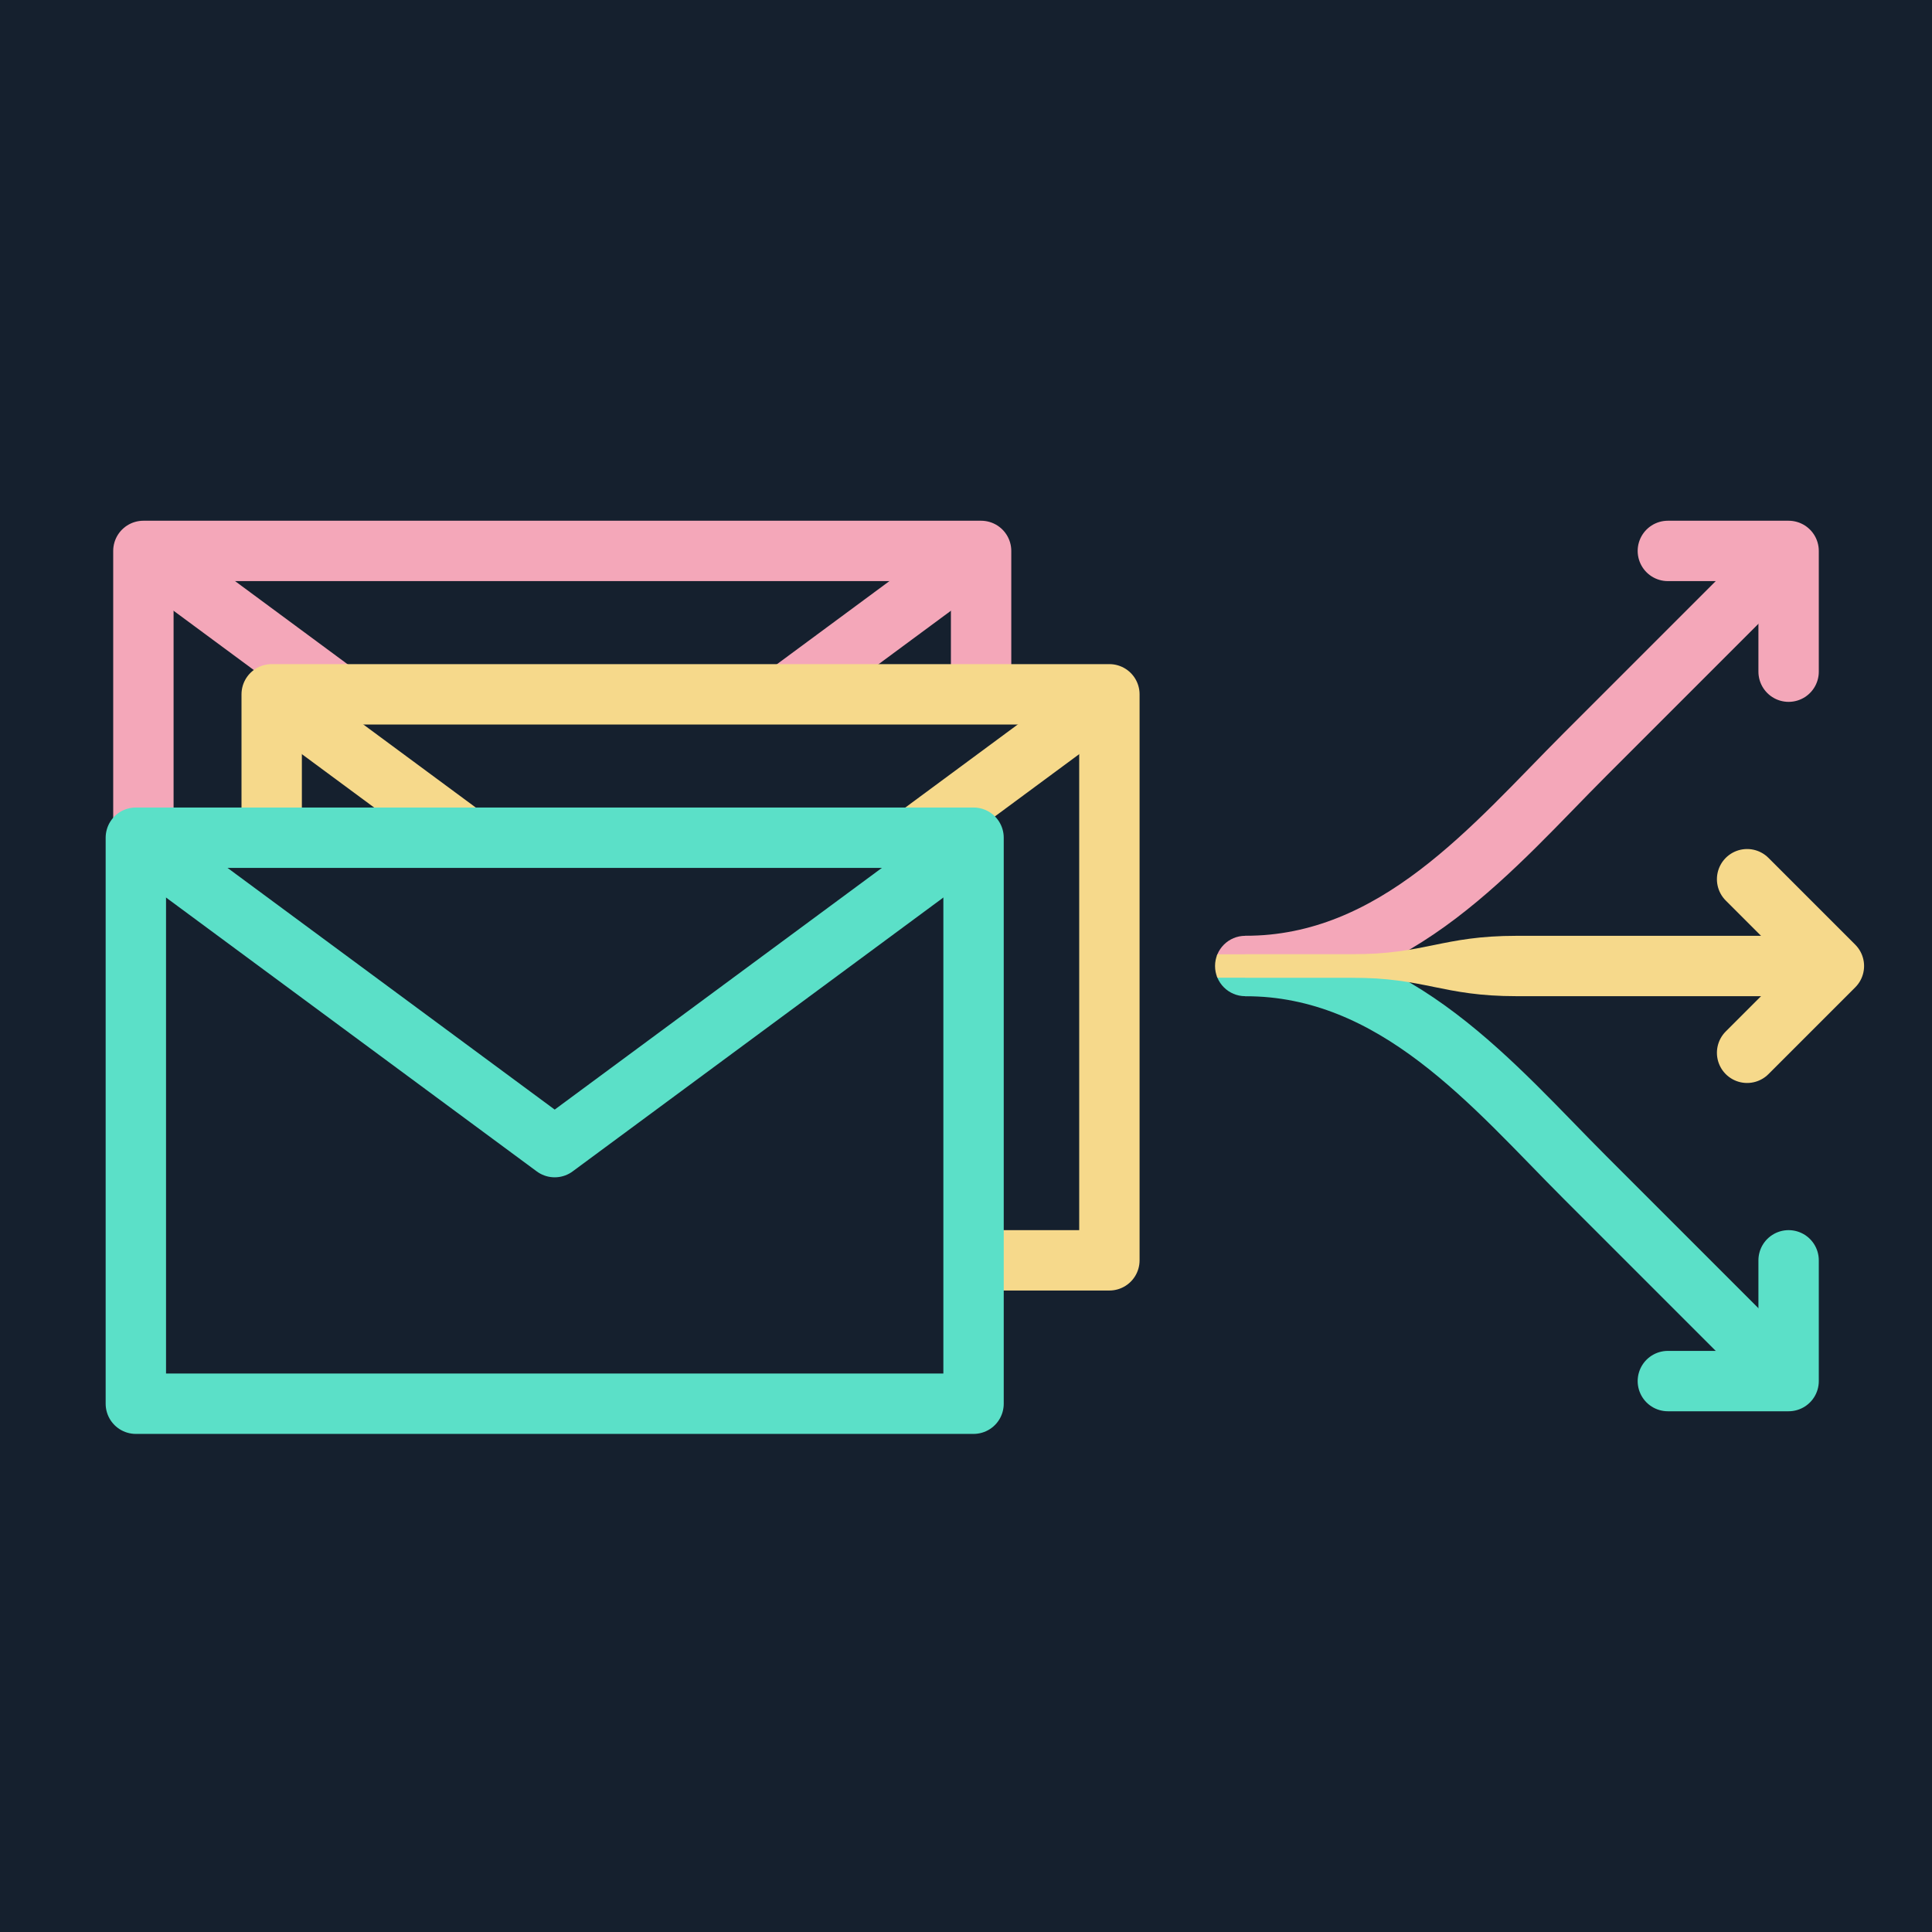
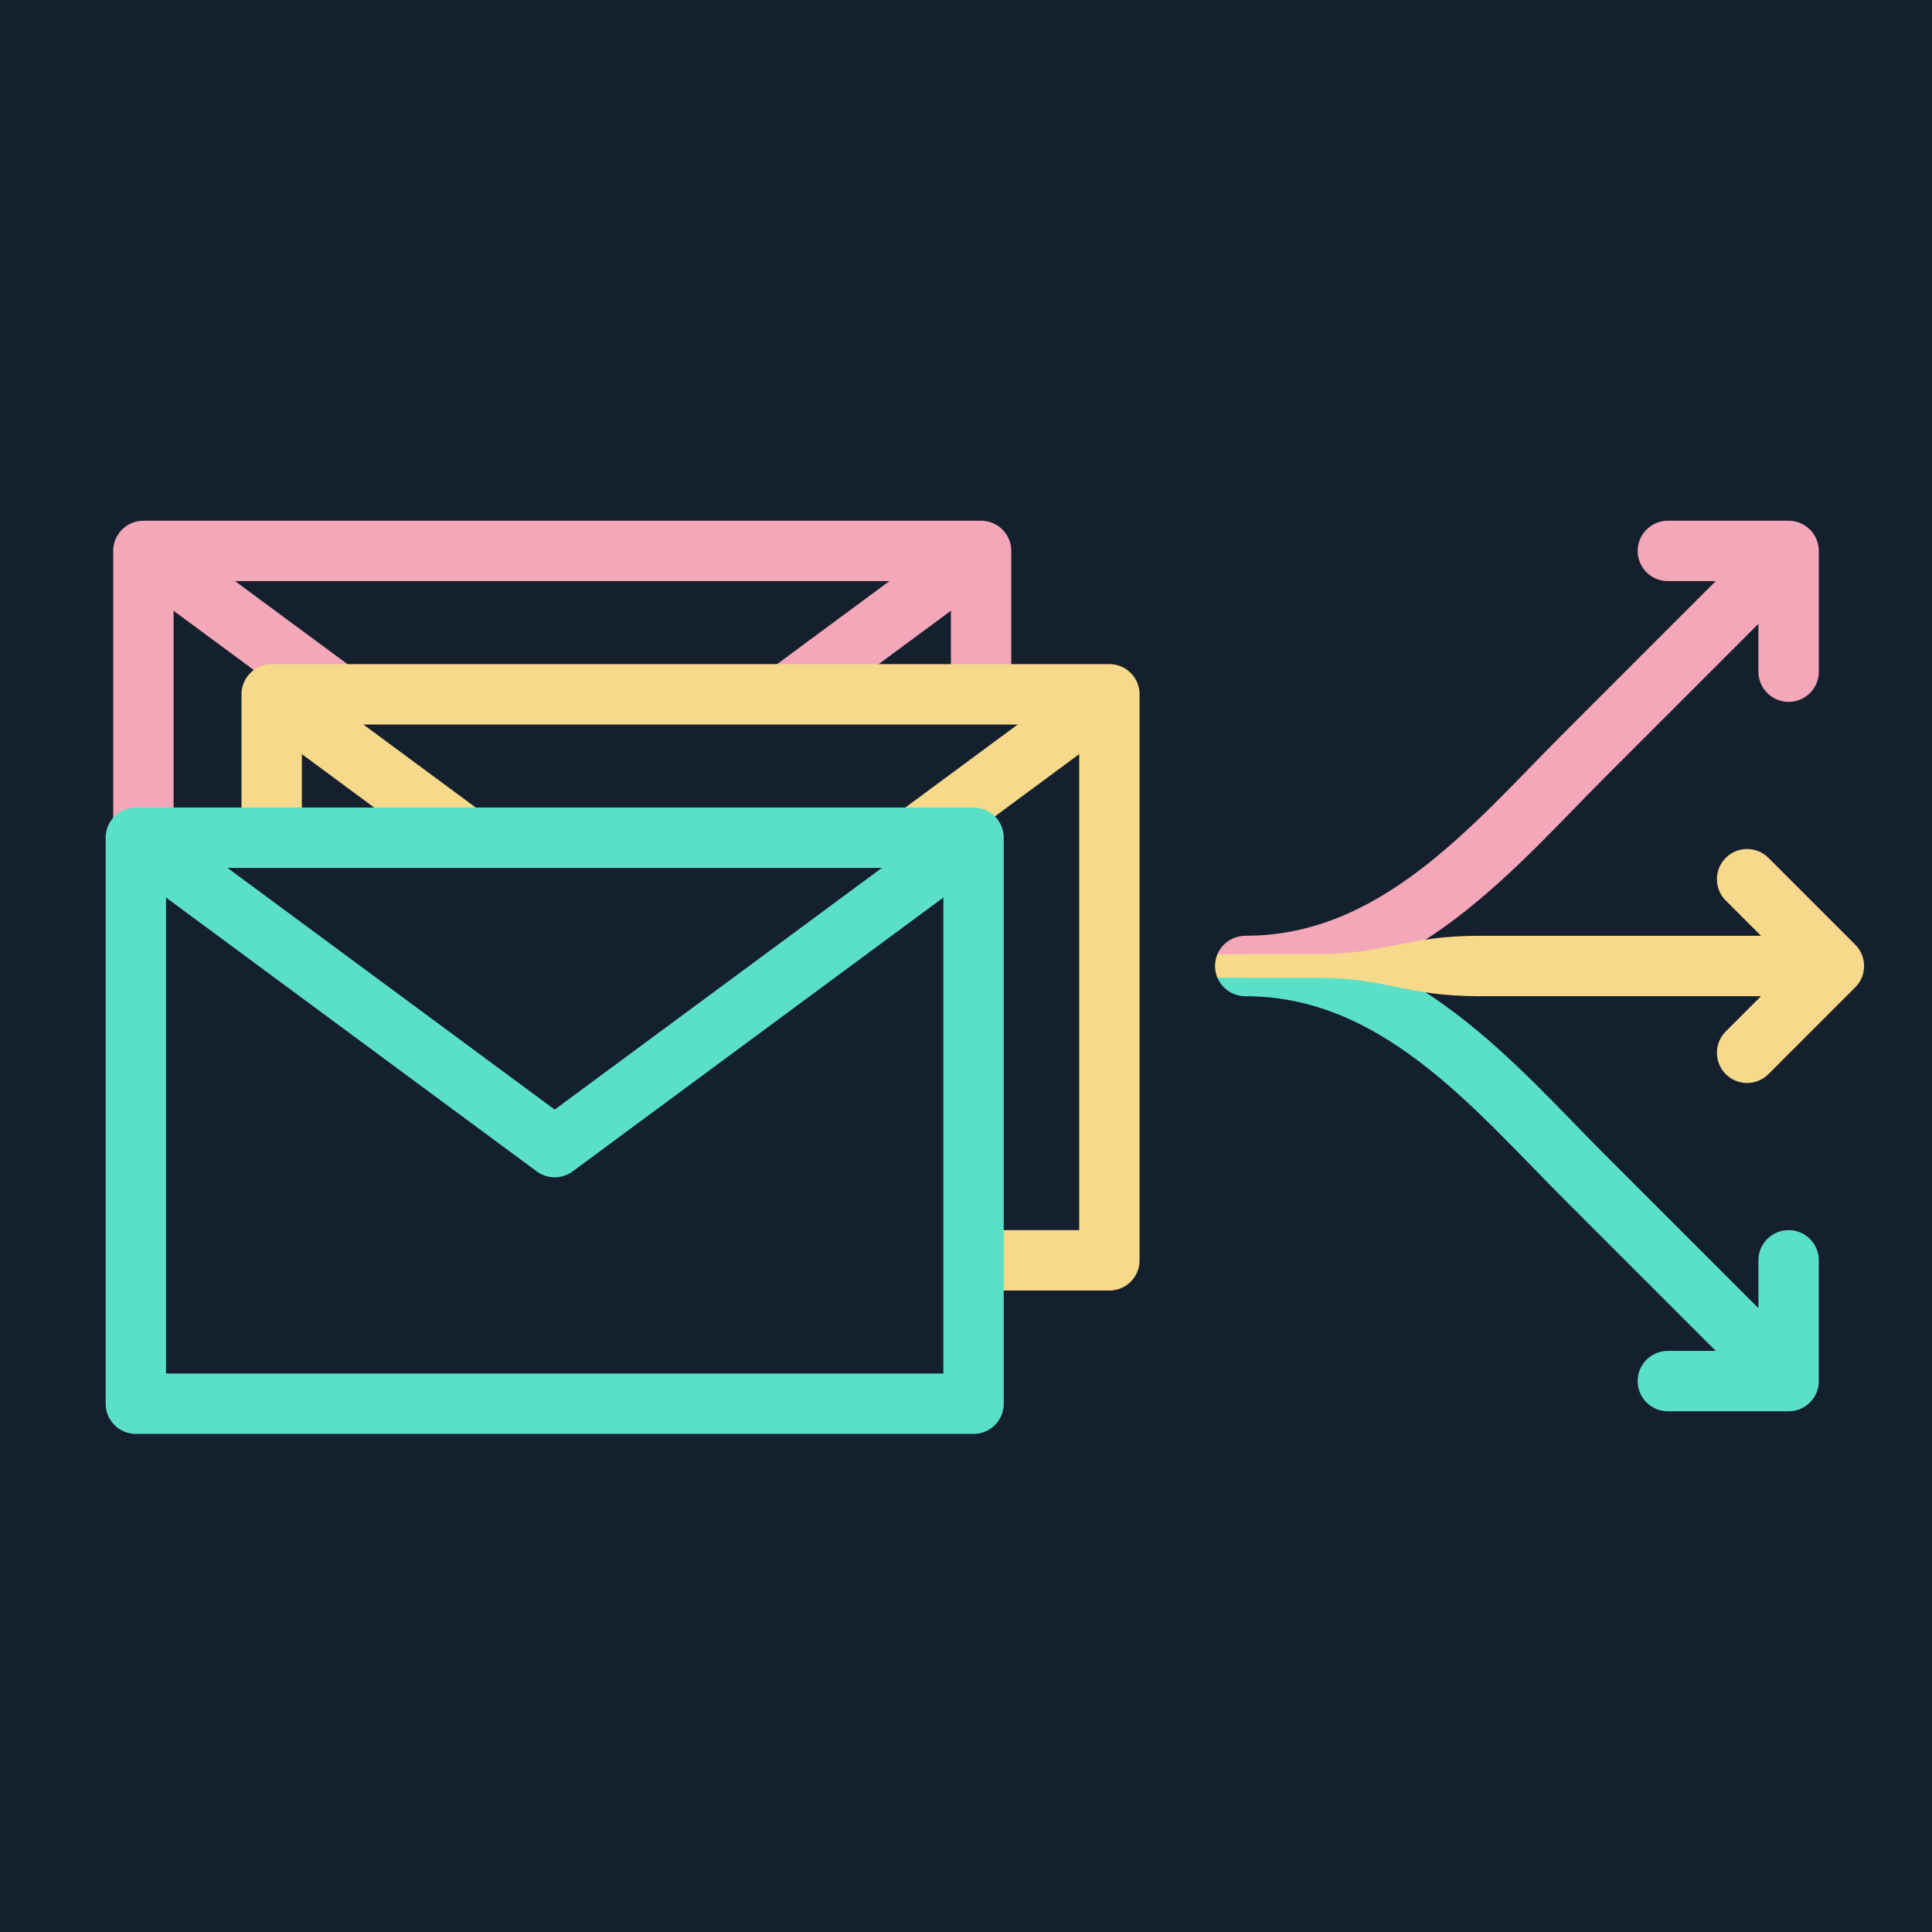
<svg xmlns="http://www.w3.org/2000/svg" viewBox="0 0 512 512" width="512" height="512">
  <rect x="0" y="0" width="512" height="512" fill="#15202E" />
  <defs>
    <g id="letter" fill="#15202E" stroke-width="16" stroke-linejoin="round">
      <rect x="44" y="184" width="222" height="150" />
      <polyline points="44,184 155,266 266,184" fill="none" />
    </g>
  </defs>
  <use href="#letter" stroke="#F4A7B9" transform="translate(-6,-38)" />
  <use href="#letter" stroke="#F6D98B" transform="translate(28,0)" />
  <use href="#letter" stroke="#5BE0C8" transform="translate(-8,38)" />
  <defs>
    <clipPath id="stripe">
      <path d="M 330,248 H 368 V 264 H 330 A 8 8 0 0 1 330,248 Z" />
    </clipPath>
  </defs>
  <g fill="none" stroke-width="16" stroke-linejoin="round">
    <g stroke="#F4A7B9">
      <path d="M 330,256 C 370,256 396,224 420,200 L 474,146" />
      <polyline points="442,146 474,146 474,178" stroke-linecap="round" />
    </g>
    <g stroke="#5BE0C8">
      <path d="M 330,256 C 370,256 396,288 420,312 L 474,366" />
      <polyline points="442,366 474,366 474,334" stroke-linecap="round" />
    </g>
    <g clip-path="url(#stripe)">
      <path d="M 300,250.5 H 430" stroke="#F4A7B9" stroke-width="5.6" />
      <path d="M 300,261.5 H 430" stroke="#5BE0C8" stroke-width="5.6" />
      <path d="M 300,256 H 430" stroke="#F6D98B" stroke-width="6.2" />
    </g>
    <g stroke="#F6D98B">
-       <path d="M 330,252.9 H 358 C 378,252.9 382,248 402,248 H 486 V 264 H 402 C 382,264 378,259.1 358,259.1 H 330 Z" fill="#F6D98B" stroke="none" />
+       <path d="M 330,252.9 H 348 C 368,252.9 372,248 392,248 H 486 V 264 H 392 C 372,264 368,259.1 348,259.1 H 330 Z" fill="#F6D98B" stroke="none" />
      <polyline points="463,233 486,256 463,279" stroke-linecap="round" />
    </g>
  </g>
</svg>
